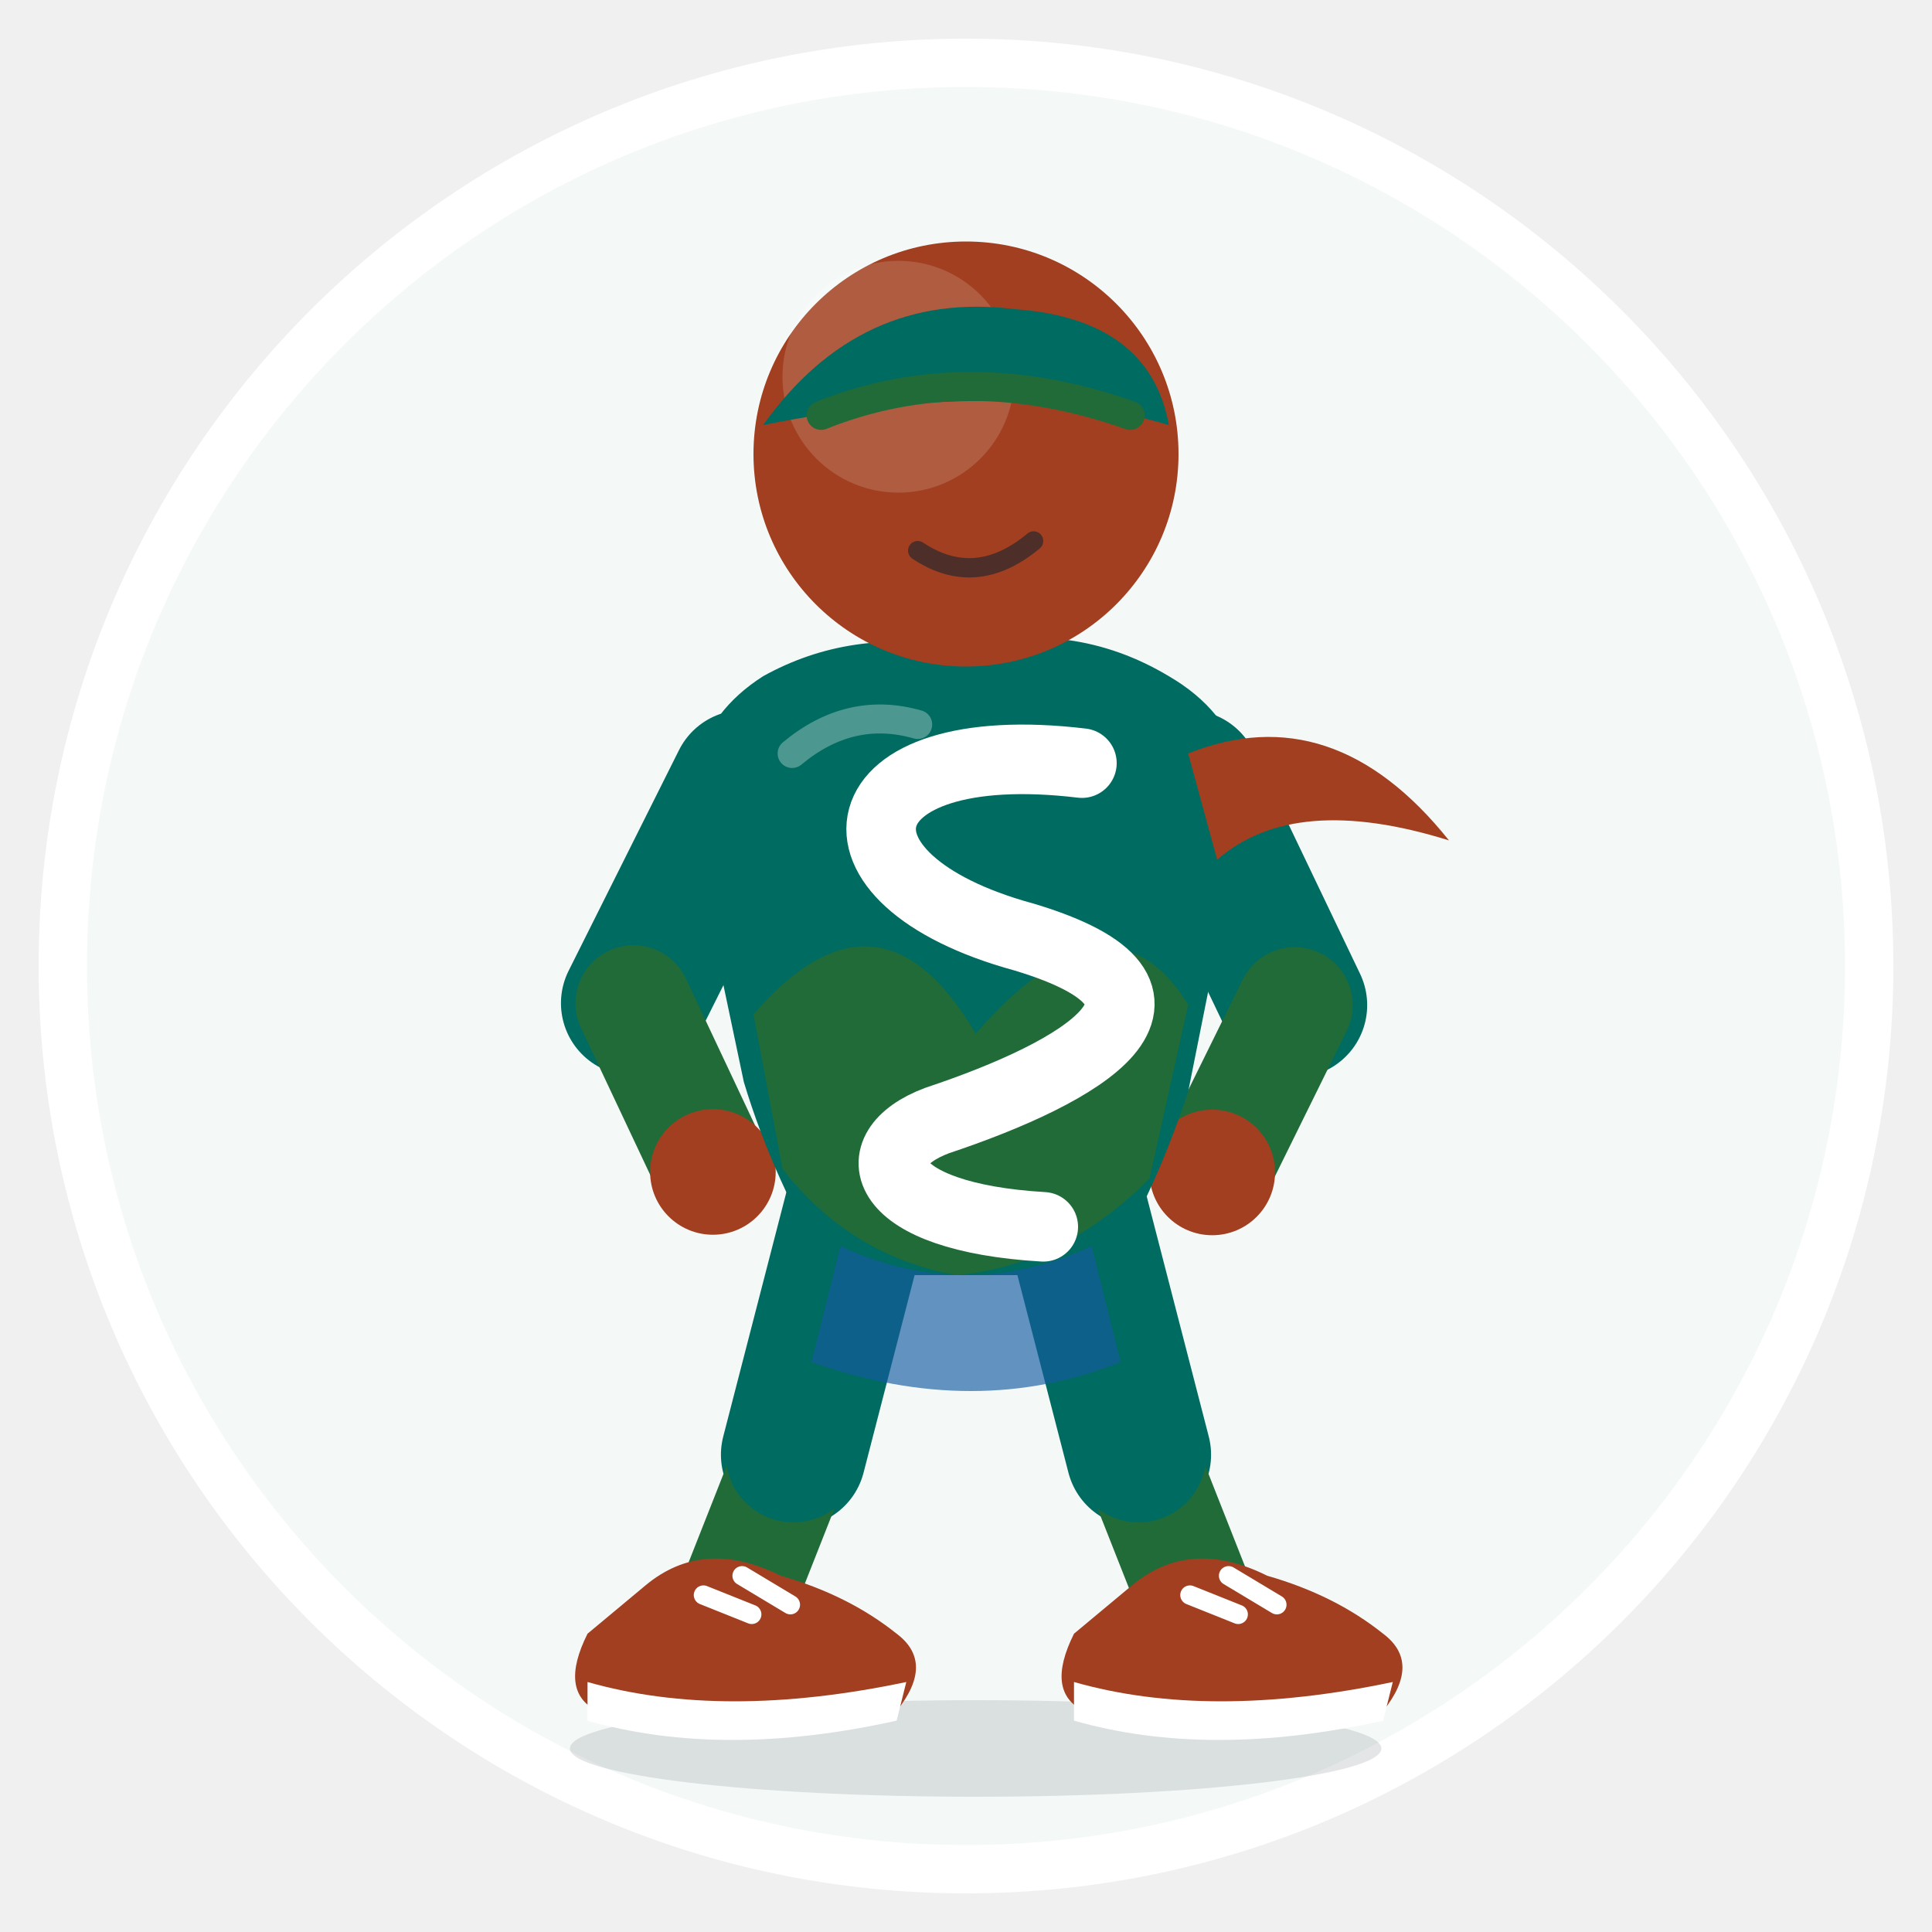
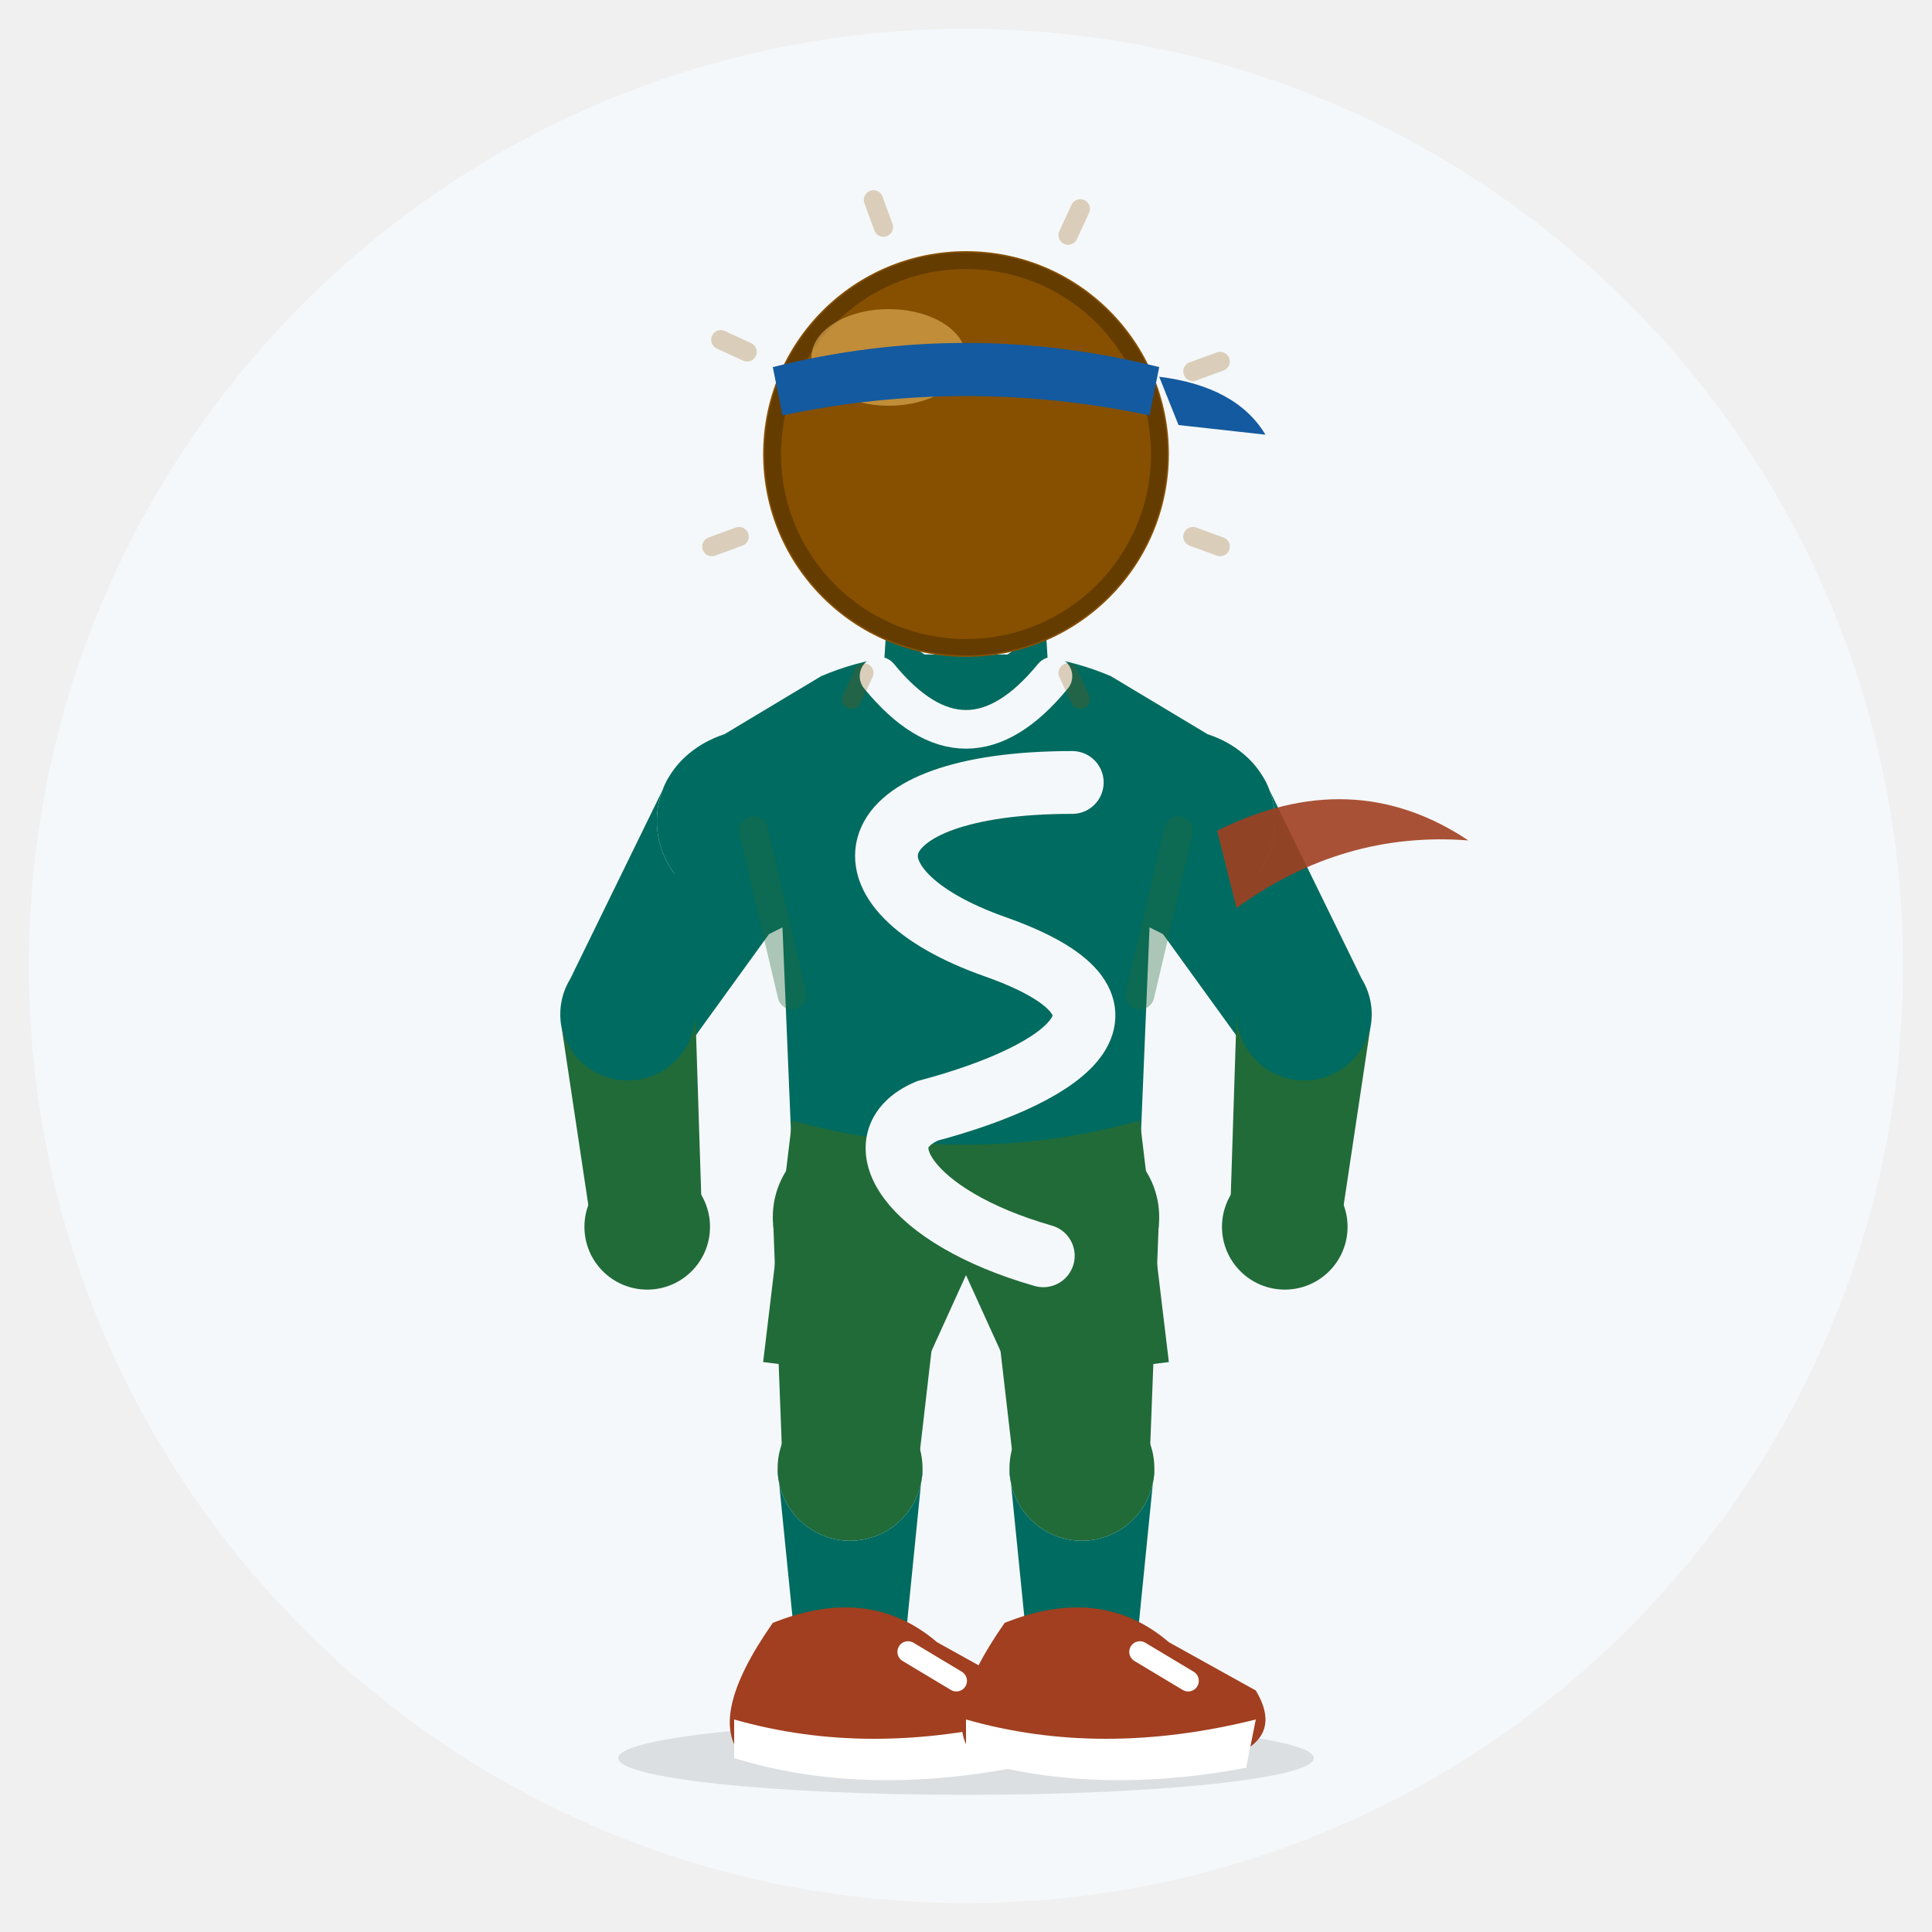
- <svg xmlns="http://www.w3.org/2000/svg" viewBox="0 0 200 200" width="96" height="96" class="trail-athlete-v3" data-pose="idle">
-   <circle cx="100" cy="100" r="96" fill="#FFFFFF" />
-   <circle cx="100" cy="100" r="91" fill="#006B60" opacity=".045" />
-   <g class="m-shadow">
-     <ellipse cx="101" cy="181" rx="42" ry="5" fill="#17232D" opacity=".12" />
-   </g>
-   <g class="m-leg-a">
-     <path d="M89.00 124.00 Q85.56 137.29 82.13 150.59" fill="none" stroke="#006B60" stroke-width="15" stroke-linecap="round" />
-     <path d="M82.13 150.59 Q78.47 159.85 74.82 169.12" fill="none" stroke="#216B39" stroke-width="12" stroke-linecap="round" />
-     <circle cx="82.13" cy="150.59" r="7" fill="#006B60" />
-     <g transform="translate(74.82 169.12)">
-       <path d="M-8 -5 Q-2 -10 6 -6 Q13 -4 18 0 Q22 3 18 8 L-13 8 Q-17 6 -14 0Z" fill="#A13F20" />
-       <path d="M-14 5 Q0 9 19 5 L18 9 Q0 13 -14 9Z" fill="#FFFFFF" />
-       <path d="M-2 -4 L3 -2 M2 -6 L7 -3" stroke="#FFFFFF" stroke-width="2" stroke-linecap="round" />
+ <svg xmlns="http://www.w3.org/2000/svg" viewBox="0 0 200 200" width="96" height="96" class="trail-companion" data-pose="idle" data-theme="light">
+   <g class="m-character">
+     <circle cx="100" cy="100" r="97" fill="#F5F8FA" />
+     <g class="m-shadow">
+       <ellipse cx="100" cy="182" rx="36" ry="3.8" fill="#17232D" opacity=".12" />
+     </g>
+     <g class="m-leg-a">
+       <circle cx="89" cy="126" r="9" fill="#216B39" />
+       <path d="M80.01,125.65 L81.01,151.73 A7,7 0 0 1 94.99,152.27 L97.99,126.35 A9,9 0 0 1 80.01,125.65Z" fill="#216B39" />
+       <circle cx="88" cy="152" r="7.5" fill="#216B39" />
+       <path d="M80.50,152.00 L82.60,173.00 A5.4,5.4 0 0 1 93.40,173.00 L95.50,152.00 A7.5,7.5 0 0 1 80.50,152.00Z" fill="#006B60" />
+       <circle cx="88" cy="173" r="5.5" fill="#006B60" />
+       <path d="M80 168 Q90 164 97 170 L106 175 Q109 180 103 182 L77 182 Q73 178 80 168Z" fill="#A13F20" />
+       <path d="M76 178 Q90 182 106 178 L105 183 Q89 186 76 182Z" fill="#FFFFFF" />
+       <path d="M94 171 L99 174" stroke="#FFFFFF" stroke-width="2.2" stroke-linecap="round" />
+     </g>
+     <g class="m-leg-b">
+       <circle cx="111" cy="126" r="9" fill="#216B39" />
+       <path d="M102.01,126.35 L105.01,152.27 A7,7 0 0 1 118.99,151.73 L119.99,125.65 A9,9 0 0 1 102.01,126.35Z" fill="#216B39" />
+       <circle cx="112" cy="152" r="7.5" fill="#216B39" />
+       <path d="M104.50,152.00 L106.60,173.00 A5.4,5.4 0 0 1 117.40,173.00 L119.50,152.00 A7.5,7.5 0 0 1 104.50,152.00Z" fill="#006B60" />
+       <circle cx="112" cy="173" r="5.5" fill="#006B60" />
+       <path d="M104 168 Q114 164 121 170 L130 175 Q133 180 127 182 L101 182 Q97 178 104 168Z" fill="#A13F20" />
+       <path d="M100 178 Q114 182 130 178 L129 183 Q113 186 100 182Z" fill="#FFFFFF" />
+       <path d="M118 171 L123 174" stroke="#FFFFFF" stroke-width="2.2" stroke-linecap="round" />
+     </g>
+     <g class="m-arm-a">
+       <circle cx="77" cy="85" r="9" fill="#006B60" />
+       <path d="M69.28,80.37 L59.00,101.40 A7,7 0 0 1 71.00,108.60 L84.72,89.63 A9,9 0 0 1 69.28,80.37Z" fill="#006B60" />
+       <circle cx="65" cy="105" r="7" fill="#006B60" />
+       <path d="M58.03,105.63 L61.32,127.52 A5.7,5.7 0 0 1 72.68,126.48 L71.97,104.37 A7,7 0 0 1 58.03,105.63Z" fill="#216B39" />
+       <circle cx="67" cy="127" r="6.5" fill="#216B39" />
+     </g>
+     <g class="m-arm-b">
+       <circle cx="123" cy="85" r="9" fill="#006B60" />
+       <path d="M115.28,89.63 L129.00,108.60 A7,7 0 0 1 141.00,101.40 L130.72,80.37 A9,9 0 0 1 115.28,89.63Z" fill="#006B60" />
+       <circle cx="135" cy="105" r="7" fill="#006B60" />
+       <path d="M128.03,104.37 L127.32,126.48 A5.7,5.7 0 0 1 138.68,127.52 L141.97,105.63 A7,7 0 0 1 128.03,104.37Z" fill="#216B39" />
+       <circle cx="133" cy="127" r="6.5" fill="#216B39" />
+     </g>
+     <g class="m-neck">
+       <path d="M92.00,61.00 L91.00,77.00 A9,9 0 0 1 109.00,77.00 L108.00,61.00 A8,8 0 0 1 92.00,61.00Z" fill="#006B60" />
+     </g>
+     <g class="m-torso">
+       <path d="M85 70 Q92 67 100 68 Q108 67 115 70 L125 76 Q134 79 130 91 L125 99 L119 96 L118 120 Q100 125 82 120 L81 96 L75 99 L70 91 Q66 79 75 76Z" fill="#006B60" />
+       <path d="M91 70 Q100 81 109 70" fill="none" stroke="#F5F8FA" stroke-width="4" stroke-linecap="round" />
+       <path d="M78 86 L82 103 M122 86 L118 103" stroke="#216B39" stroke-width="3" opacity=".35" stroke-linecap="round" />
+       <path d="M82 116 Q100 121 118 116 L121 141 L105 143 L100 132 L95 143 L79 141Z" fill="#216B39" />
+       <path d="M111 81 C88 81 86 92 103 98 C120 104 111 111 96 115 C89 118 94 126 108 130" fill="none" stroke="#F5F8FA" stroke-width="6.5" stroke-linecap="round" />
+     </g>
+     <g class="m-head">
+       <circle cx="100" cy="47" r="21" fill="#865000" />
+       <circle cx="100" cy="47" r="20" fill="#865000" stroke="#653C00" stroke-width="1.7" />
+       <ellipse cx="92" cy="37" rx="8" ry="5" fill="#F7C56C" opacity=".52" />
+       <path d="M123.49 55.55 L126.31 56.58" stroke="#865000" stroke-width="2" opacity=".25" stroke-linecap="round" />
+       <path d="M110.57 69.66 L111.83 72.38" stroke="#865000" stroke-width="2" opacity=".25" stroke-linecap="round" />
+       <path d="M89.43 69.66 L88.17 72.38" stroke="#865000" stroke-width="2" opacity=".25" stroke-linecap="round" />
+       <path d="M76.51 55.55 L73.69 56.58" stroke="#865000" stroke-width="2" opacity=".25" stroke-linecap="round" />
+       <path d="M77.34 36.43 L74.62 35.17" stroke="#865000" stroke-width="2" opacity=".25" stroke-linecap="round" />
+       <path d="M91.45 23.51 L90.42 20.69" stroke="#865000" stroke-width="2" opacity=".25" stroke-linecap="round" />
+       <path d="M110.57 24.34 L111.83 21.62" stroke="#865000" stroke-width="2" opacity=".25" stroke-linecap="round" />
+       <path d="M123.49 38.45 L126.31 37.42" stroke="#865000" stroke-width="2" opacity=".25" stroke-linecap="round" />
+       <path d="M80 38 Q100 33 120 38 L119 43 Q100 39 81 43Z" fill="#145AA0" />
+       <path d="M120 39 Q128 40 131 45 L122 44Z" fill="#145AA0" />
+     </g>
+     <g class="m-ribbon">
+       <path d="M126 86 Q140 79 152 87 Q139 86 128 94Z" fill="#A13F20" opacity=".9" />
    </g>
  </g>
-   <g class="m-leg-b">
-     <path d="M111.00 124.00 Q114.44 137.29 117.87 150.59" fill="none" stroke="#006B60" stroke-width="15" stroke-linecap="round" />
-     <path d="M117.87 150.59 Q121.53 159.85 125.18 169.12" fill="none" stroke="#216B39" stroke-width="12" stroke-linecap="round" />
-     <circle cx="117.87" cy="150.59" r="7" fill="#006B60" />
-     <g transform="translate(125.18 169.12)">
-       <path d="M-8 -5 Q-2 -10 6 -6 Q13 -4 18 0 Q22 3 18 8 L-13 8 Q-17 6 -14 0Z" fill="#A13F20" />
-       <path d="M-14 5 Q0 9 19 5 L18 9 Q0 13 -14 9Z" fill="#FFFFFF" />
-       <path d="M-2 -4 L3 -2 M2 -6 L7 -3" stroke="#FFFFFF" stroke-width="2" stroke-linecap="round" />
-     </g>
-   </g>
-   <g class="m-arm-a">
-     <path d="M77.00 81.00 Q71.28 92.43 65.57 103.85" fill="none" stroke="#006B60" stroke-width="15" stroke-linecap="round" />
-     <path d="M65.57 103.85 Q69.69 112.59 73.80 121.32" fill="none" stroke="#216B39" stroke-width="12" stroke-linecap="round" />
-     <circle cx="73.80" cy="121.32" r="6.5" fill="#A13F20" />
-   </g>
-   <g class="m-arm-b">
-     <path d="M123.00 81.00 Q128.52 92.52 134.03 104.05" fill="none" stroke="#006B60" stroke-width="15" stroke-linecap="round" />
-     <path d="M134.03 104.05 Q129.76 112.71 125.49 121.37" fill="none" stroke="#216B39" stroke-width="12" stroke-linecap="round" />
-     <circle cx="125.49" cy="121.37" r="6.5" fill="#A13F20" />
-   </g>
-   <g class="m-torso">
-     <path d="M79 70 Q88 65 99 67 Q111 64 121 70 Q133 77 127 93 L123 113 Q119 125 114 132 L86 132 Q80 122 77 112 L73 93 Q68 77 79 70Z" fill="#006B60" />
-     <path d="M75 76 Q67 83 73 97 Q79 102 84 96 L84 76Z M125 76 Q133 83 127 97 Q121 102 116 96 L116 76Z" fill="#006B60" />
-     <path d="M78 105 Q91 90 101 107 Q115 91 123 104 L119 122 Q110 131 99 132 Q88 130 81 121Z" fill="#216B39" />
-     <path d="M112 79 C87 76 84 91 106 97 C126 103 112 111 97 116 C89 119 91 126 108 127" fill="none" stroke="#FFFFFF" stroke-width="7.2" stroke-linecap="round" />
-     <path d="M87 129 Q100 135 113 129 L116 141 Q101 147 84 141Z" fill="#145AA0" opacity=".65" />
-     <path d="M82 78 Q88 73 95 75" fill="none" stroke="#FFFFFF" stroke-width="3" opacity=".3" stroke-linecap="round" />
-   </g>
-   <path d="M93 70 L93 63 Q100 59 107 63 L107 70Z" fill="#006B60" />
-   <g class="m-head">
-     <circle cx="100" cy="47" r="22" fill="#A13F20" />
-     <circle cx="93" cy="39" r="12" fill="#FFFFFF" opacity=".15" />
-     <path d="M79 44 Q89 30 105 32 Q119 33 121 44 Q104 39 79 44Z" fill="#006B60" />
-     <path d="M85 43 Q100 37 117 43" fill="none" stroke="#216B39" stroke-width="3" stroke-linecap="round" />
-     <path d="M95 57 Q101 61 107 56" fill="none" stroke="#17232D" stroke-width="2" opacity=".6" stroke-linecap="round" />
-   </g>
-   <g class="m-ribbon">
-     <path d="M123 78 Q138 72 150 87 Q134 82 126 89Z" fill="#A13F20" />
-   </g>
</svg>
